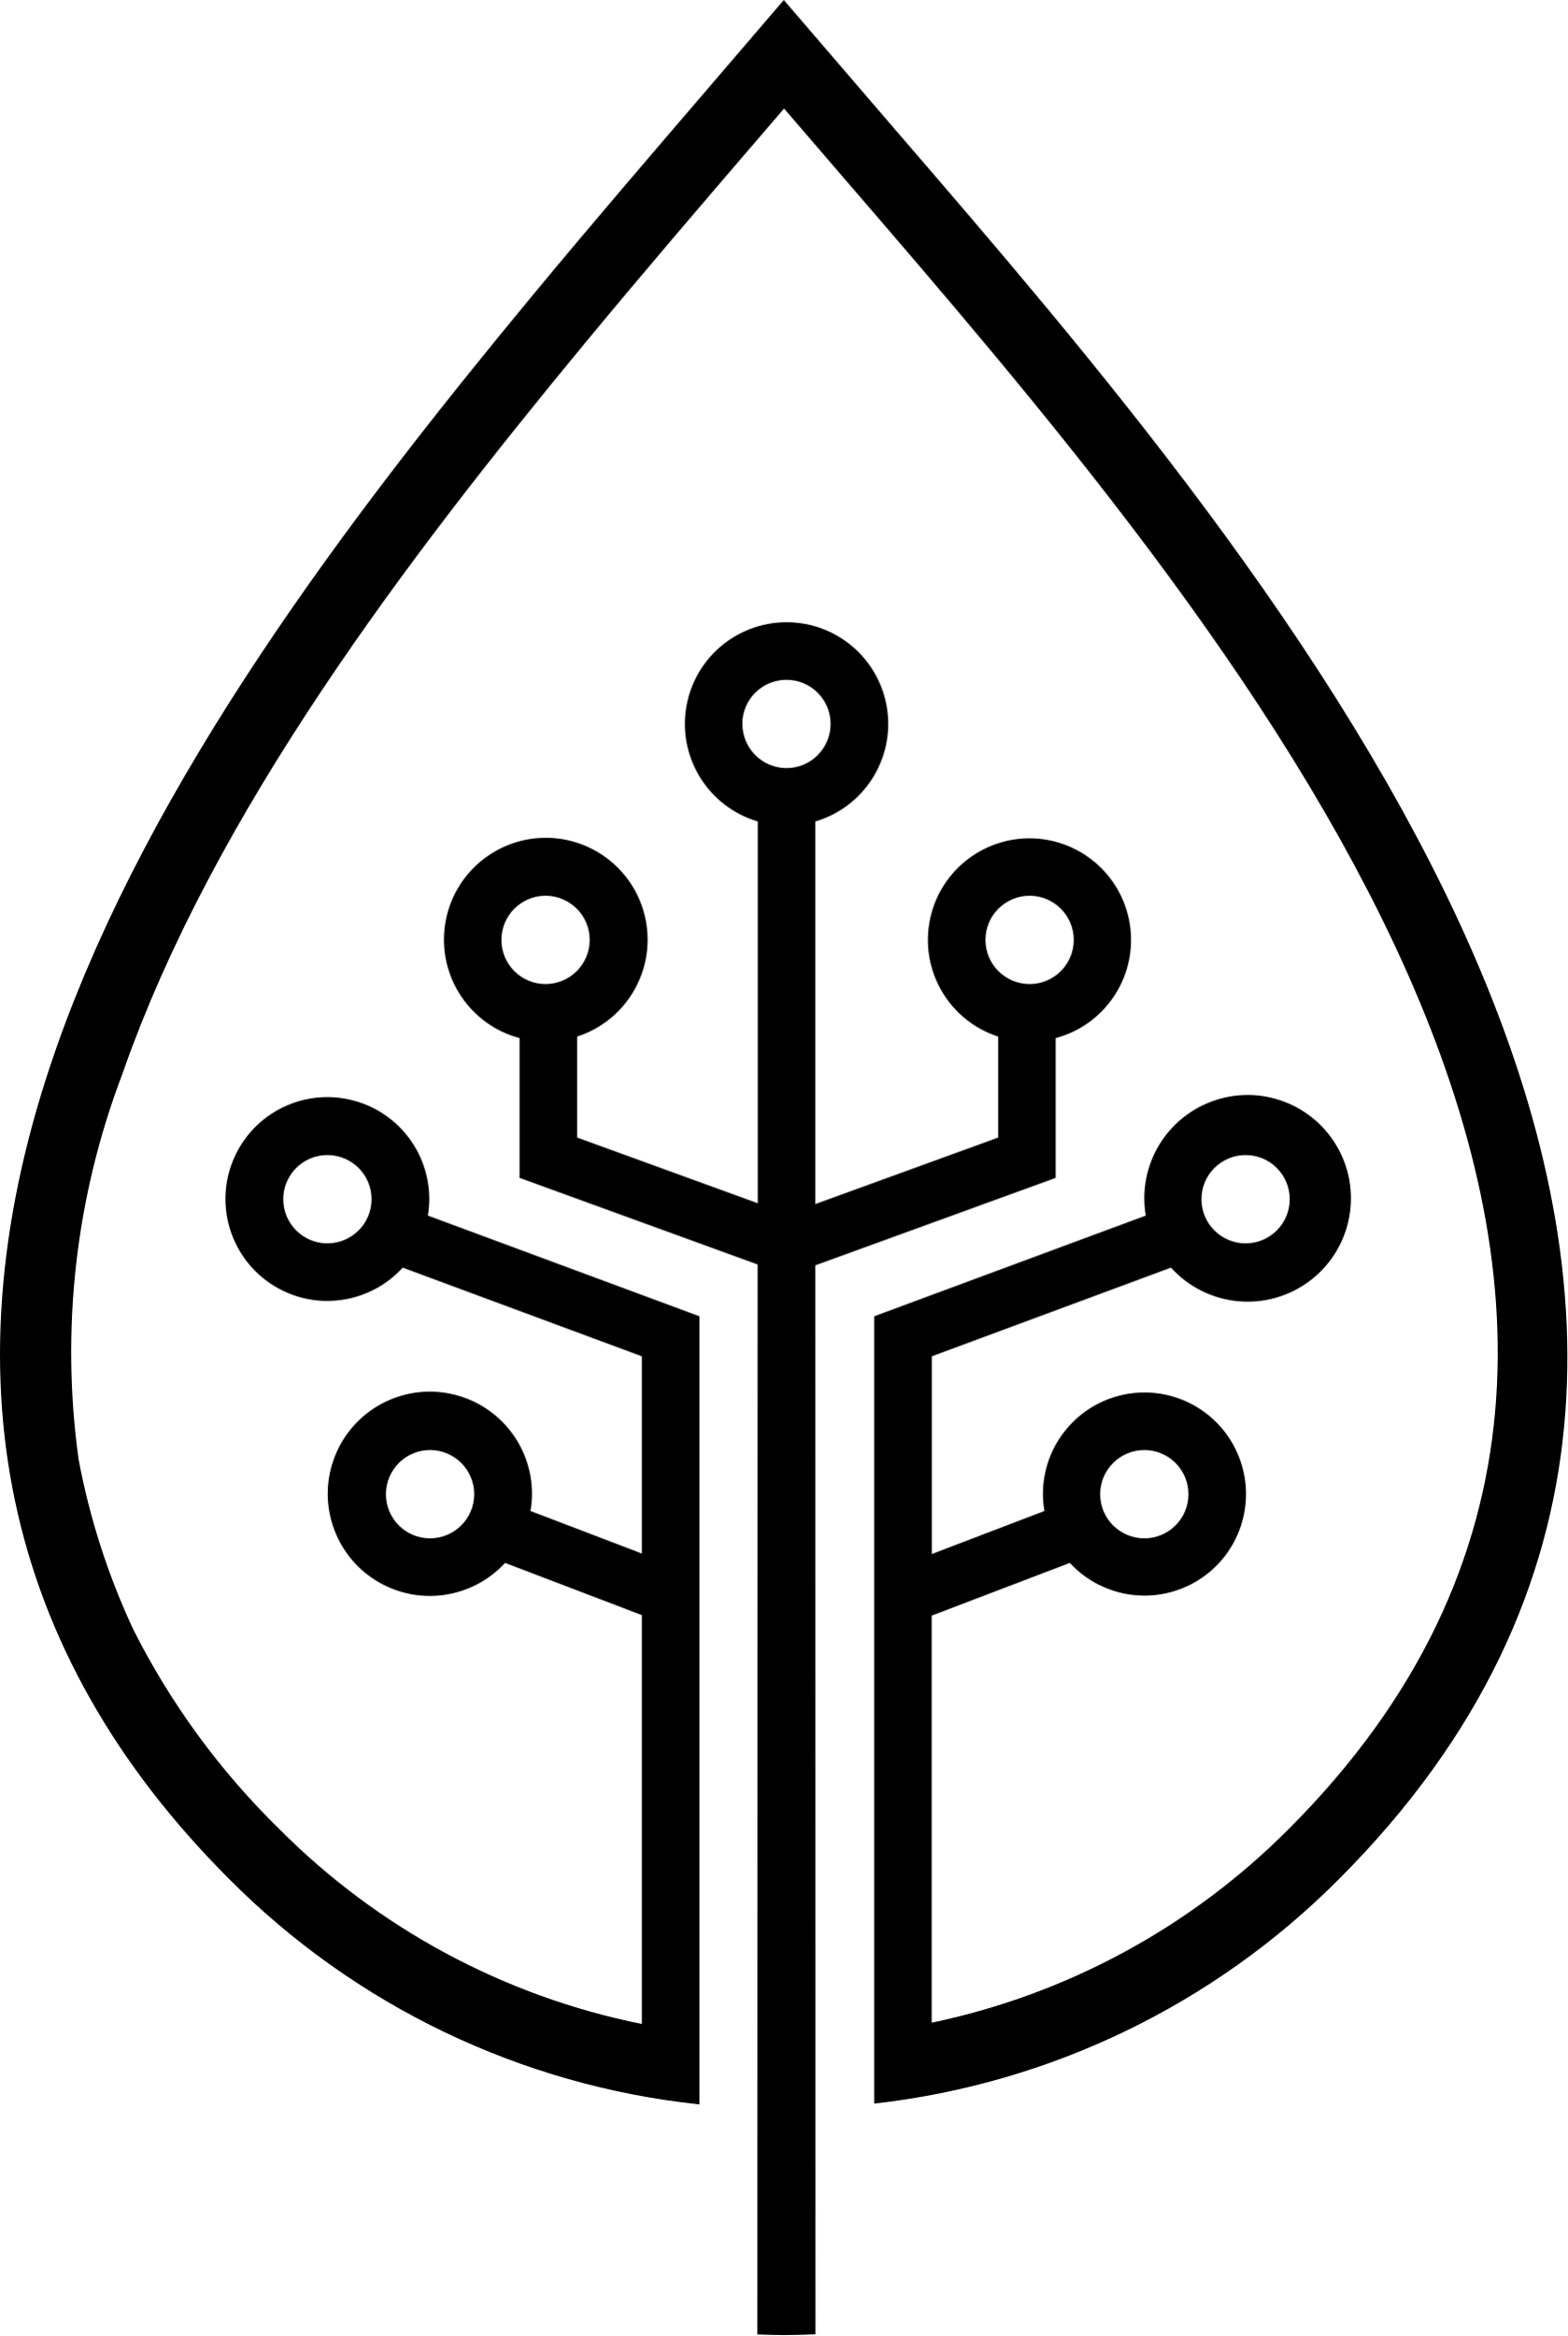
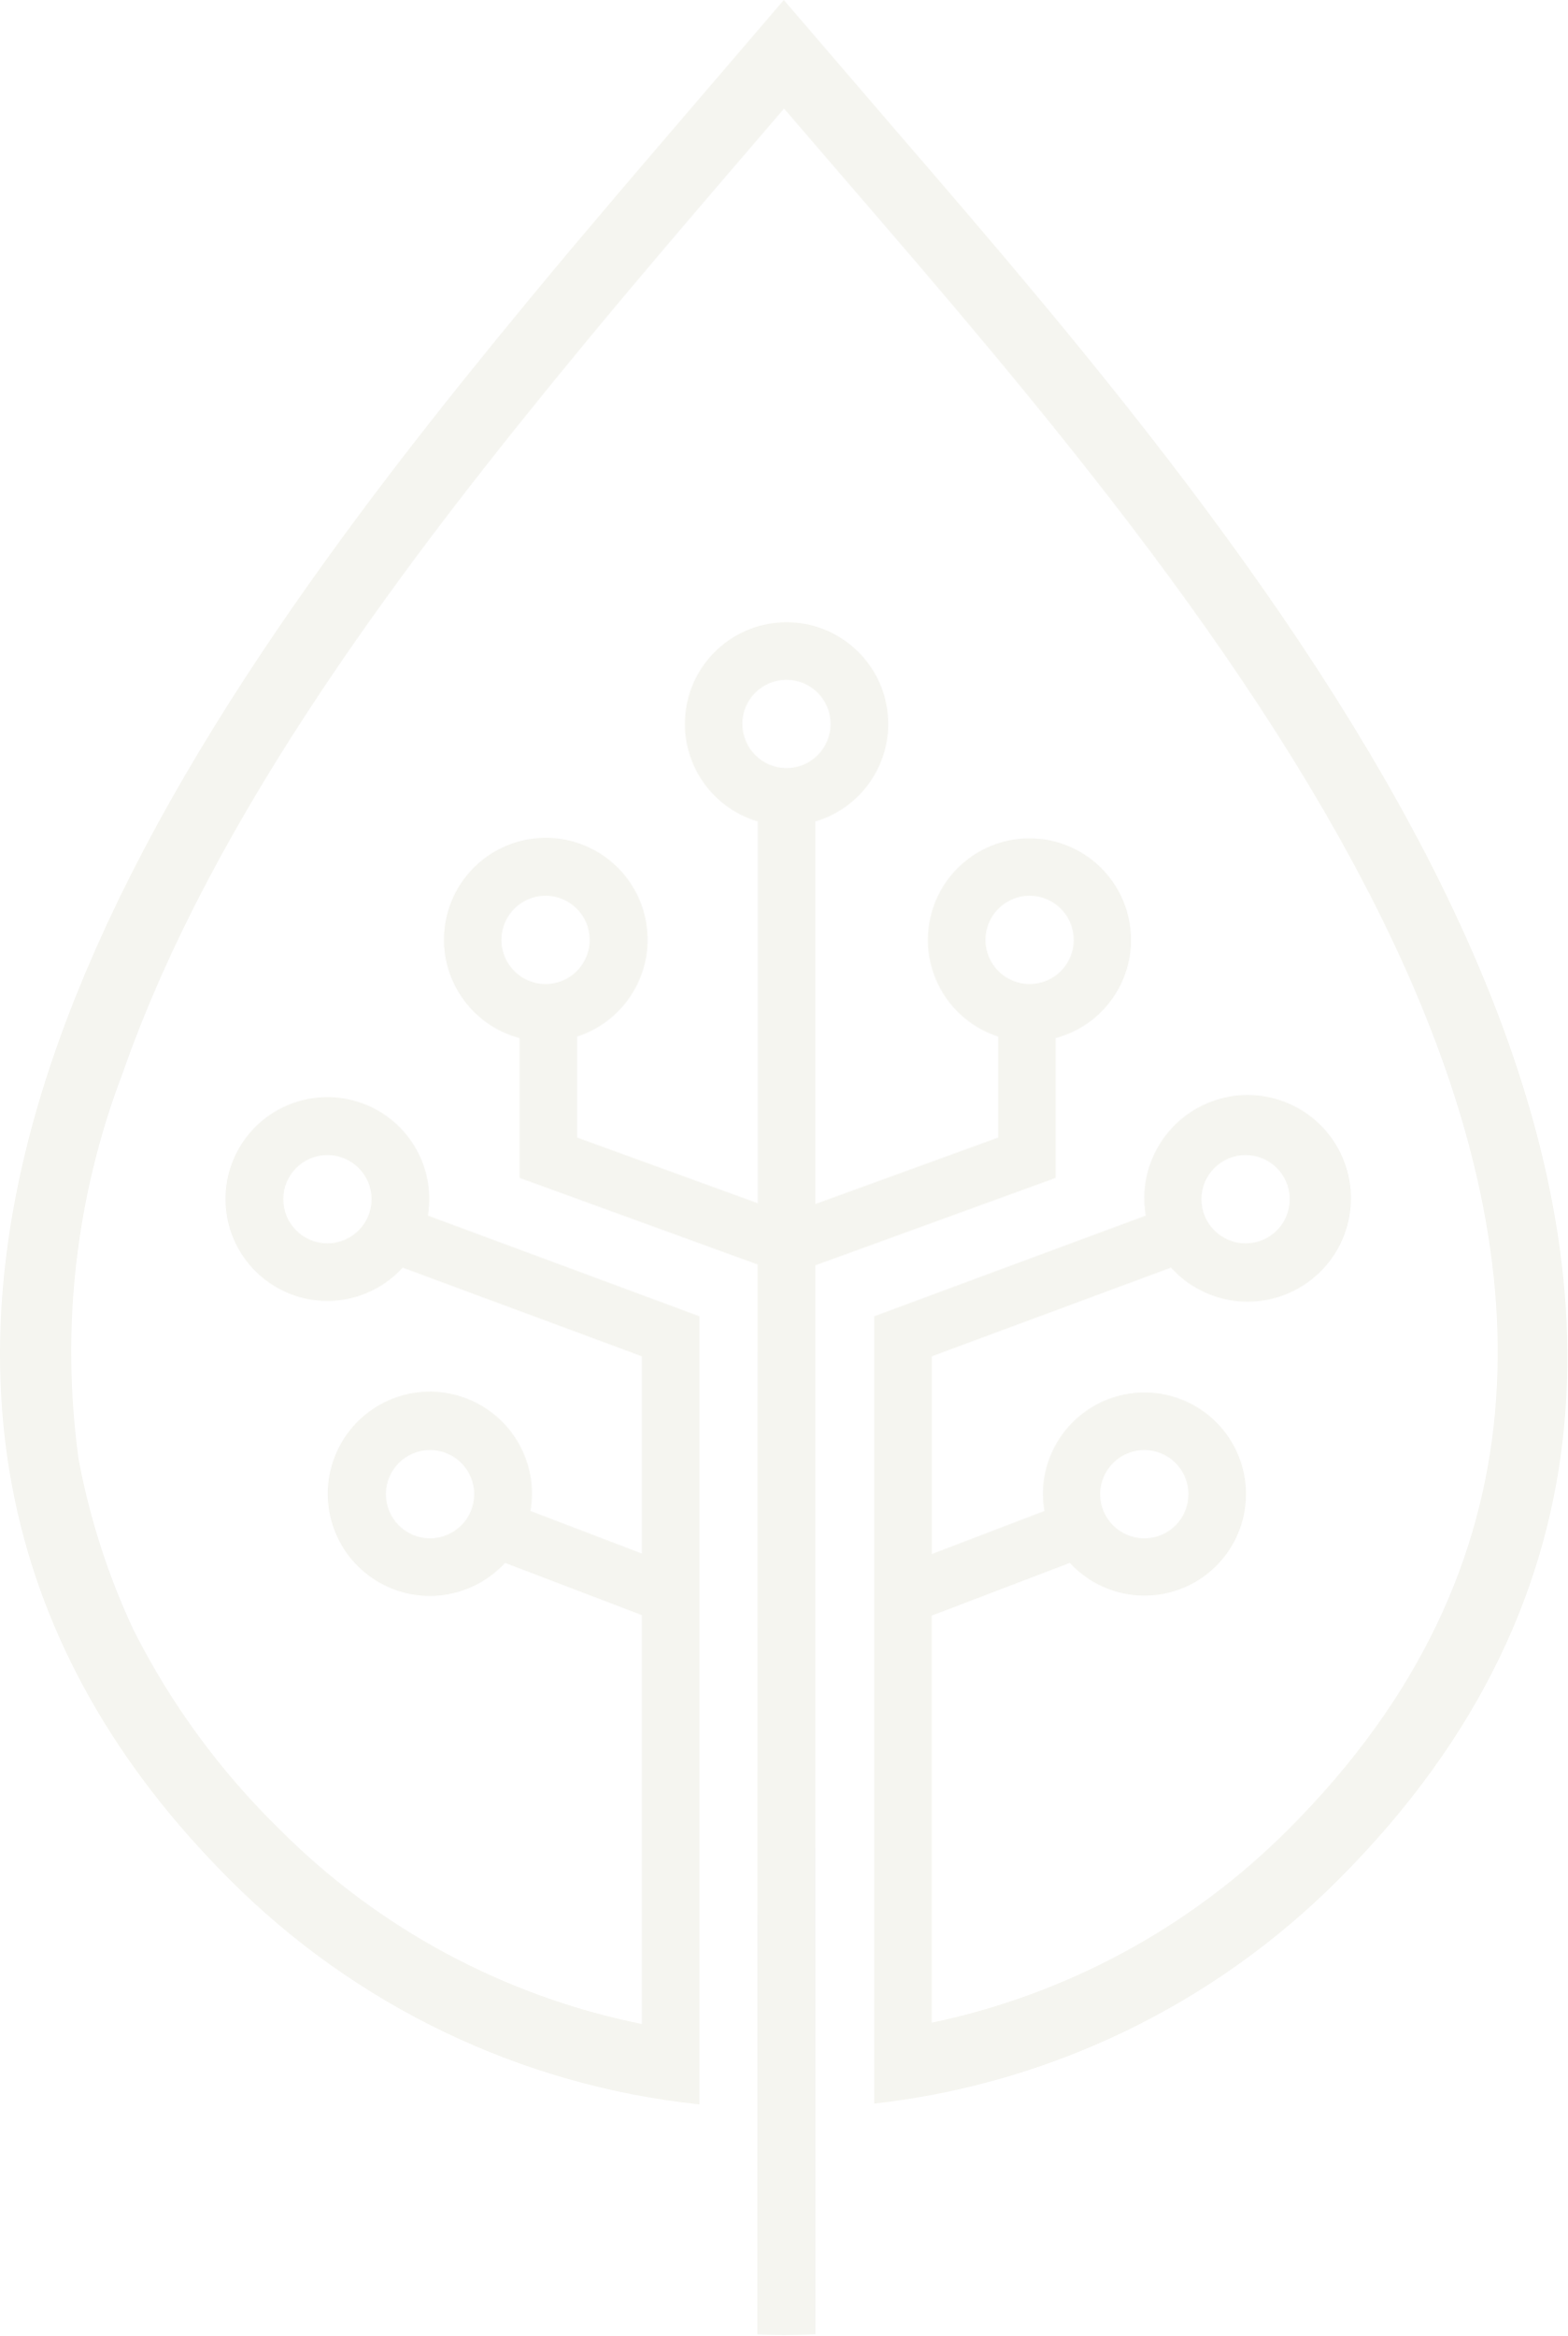
<svg xmlns="http://www.w3.org/2000/svg" width="48.707" height="72.561" viewBox="0 0 48.707 72.561">
-   <g id="Group_1037" data-name="Group 1037" transform="translate(-207.146 -67.931)">
+   <g id="Group_1037" data-name="Group 1037" transform="translate(-207.146 -67.931)" fill="#f5f5f0">
    <path id="Path_1425" data-name="Path 1425" d="M232.486,107.25l7.47-2.717v-4.344a3.157,3.157,0,1,0-1.788-.047v3.138l-5.682,2.066V93.457a3.16,3.16,0,1,0-1.789,0v11.865l-5.615-2.042v-3.138a3.165,3.165,0,1,0-1.789.047v4.344l7.4,2.692-.011,33.247c.273.009.545.02.819.02h0c.331,0,.661-.011.99-.024Zm5.288-10.112a1.372,1.372,0,1,1,1.372,1.372A1.373,1.373,0,0,1,237.774,97.138ZM224.1,98.51a1.372,1.372,0,1,1,1.373-1.372A1.374,1.374,0,0,1,224.1,98.51Zm6.116-8.083a1.372,1.372,0,1,1,1.372,1.372A1.374,1.374,0,0,1,230.219,90.427Z" />
    <path id="Path_1426" data-name="Path 1426" d="M234.994,71.989l-3.488-4.058-2.315,2.7c-1.8,2.1-3.669,4.269-5.564,6.563-5.651,6.835-11.823,14.957-14.756,23.373-3.492,10.019-1.676,18.685,5.4,25.758a24.184,24.184,0,0,0,14.612,7V131.1h0V108.834l-8.439-3.129a3.167,3.167,0,1,0-.783,1.617l7.433,2.756v6.129l-3.462-1.322a3.1,3.1,0,0,0,.047-.522,3.174,3.174,0,1,0-.837,2.135l4.252,1.623v12.705a22.023,22.023,0,0,1-11.266-6.055,23.406,23.406,0,0,1-4.534-6.192,22.131,22.131,0,0,1-1.706-5.3,24.289,24.289,0,0,1,1.365-11.988c2.818-8.087,8.848-16.011,14.374-22.7,1.882-2.277,3.741-4.44,5.537-6.531l.65-.756,1.822,2.117c12.024,13.944,30.194,35.015,13.86,51.349a22.01,22.01,0,0,1-11.094,6.016V118.137l4.294-1.639a3.156,3.156,0,1,0-.836-2.135,3.206,3.206,0,0,0,.046.522l-3.5,1.338v-6.145l7.434-2.756a3.211,3.211,0,1,0-.784-1.617l-8.439,3.129v22.25h0V133.3a24.185,24.185,0,0,0,14.44-6.973C266.519,108.549,246.785,85.663,234.994,71.989Zm-17.672,34.579a1.372,1.372,0,1,1,1.371-1.372A1.374,1.374,0,0,1,217.322,106.568Zm3.189,9.167a1.372,1.372,0,1,1,1.372-1.372A1.374,1.374,0,0,1,220.511,115.735Zm22.2-2.744a1.372,1.372,0,1,1-1.372,1.372A1.373,1.373,0,0,1,242.713,112.991Zm3.148-9.167a1.372,1.372,0,1,1-1.372,1.372A1.373,1.373,0,0,1,245.861,103.824Z" />
  </g>
</svg>
